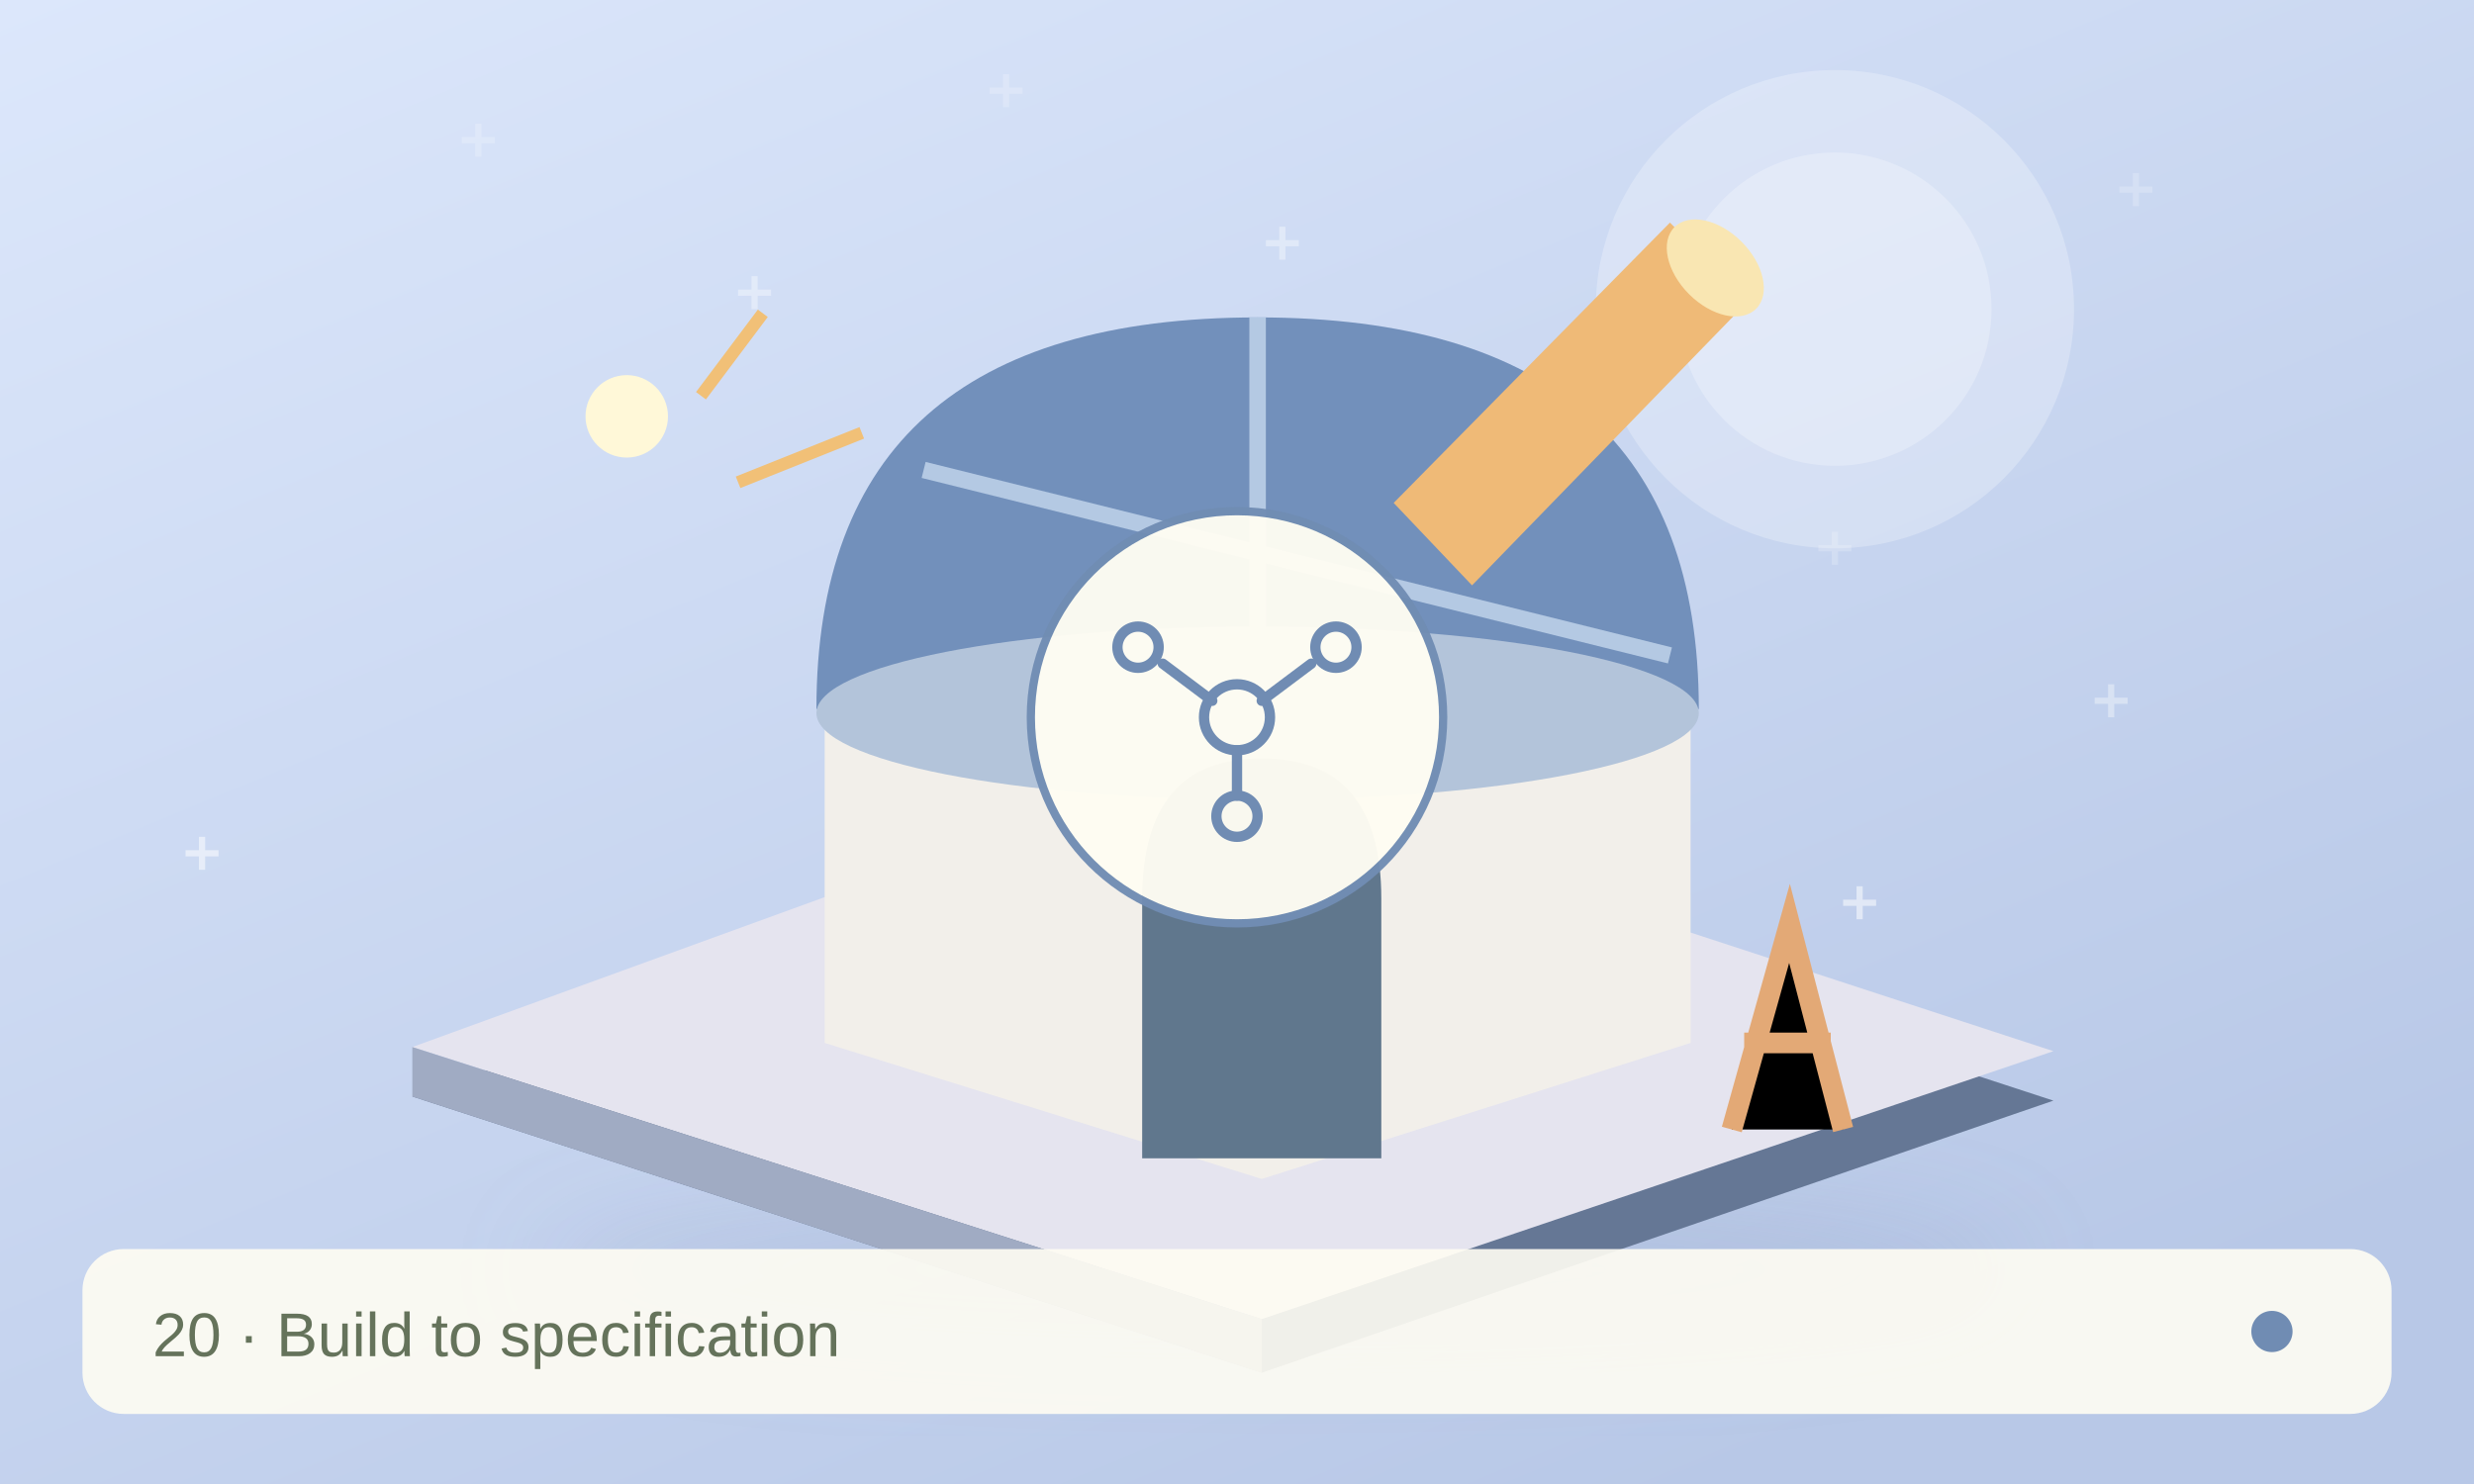
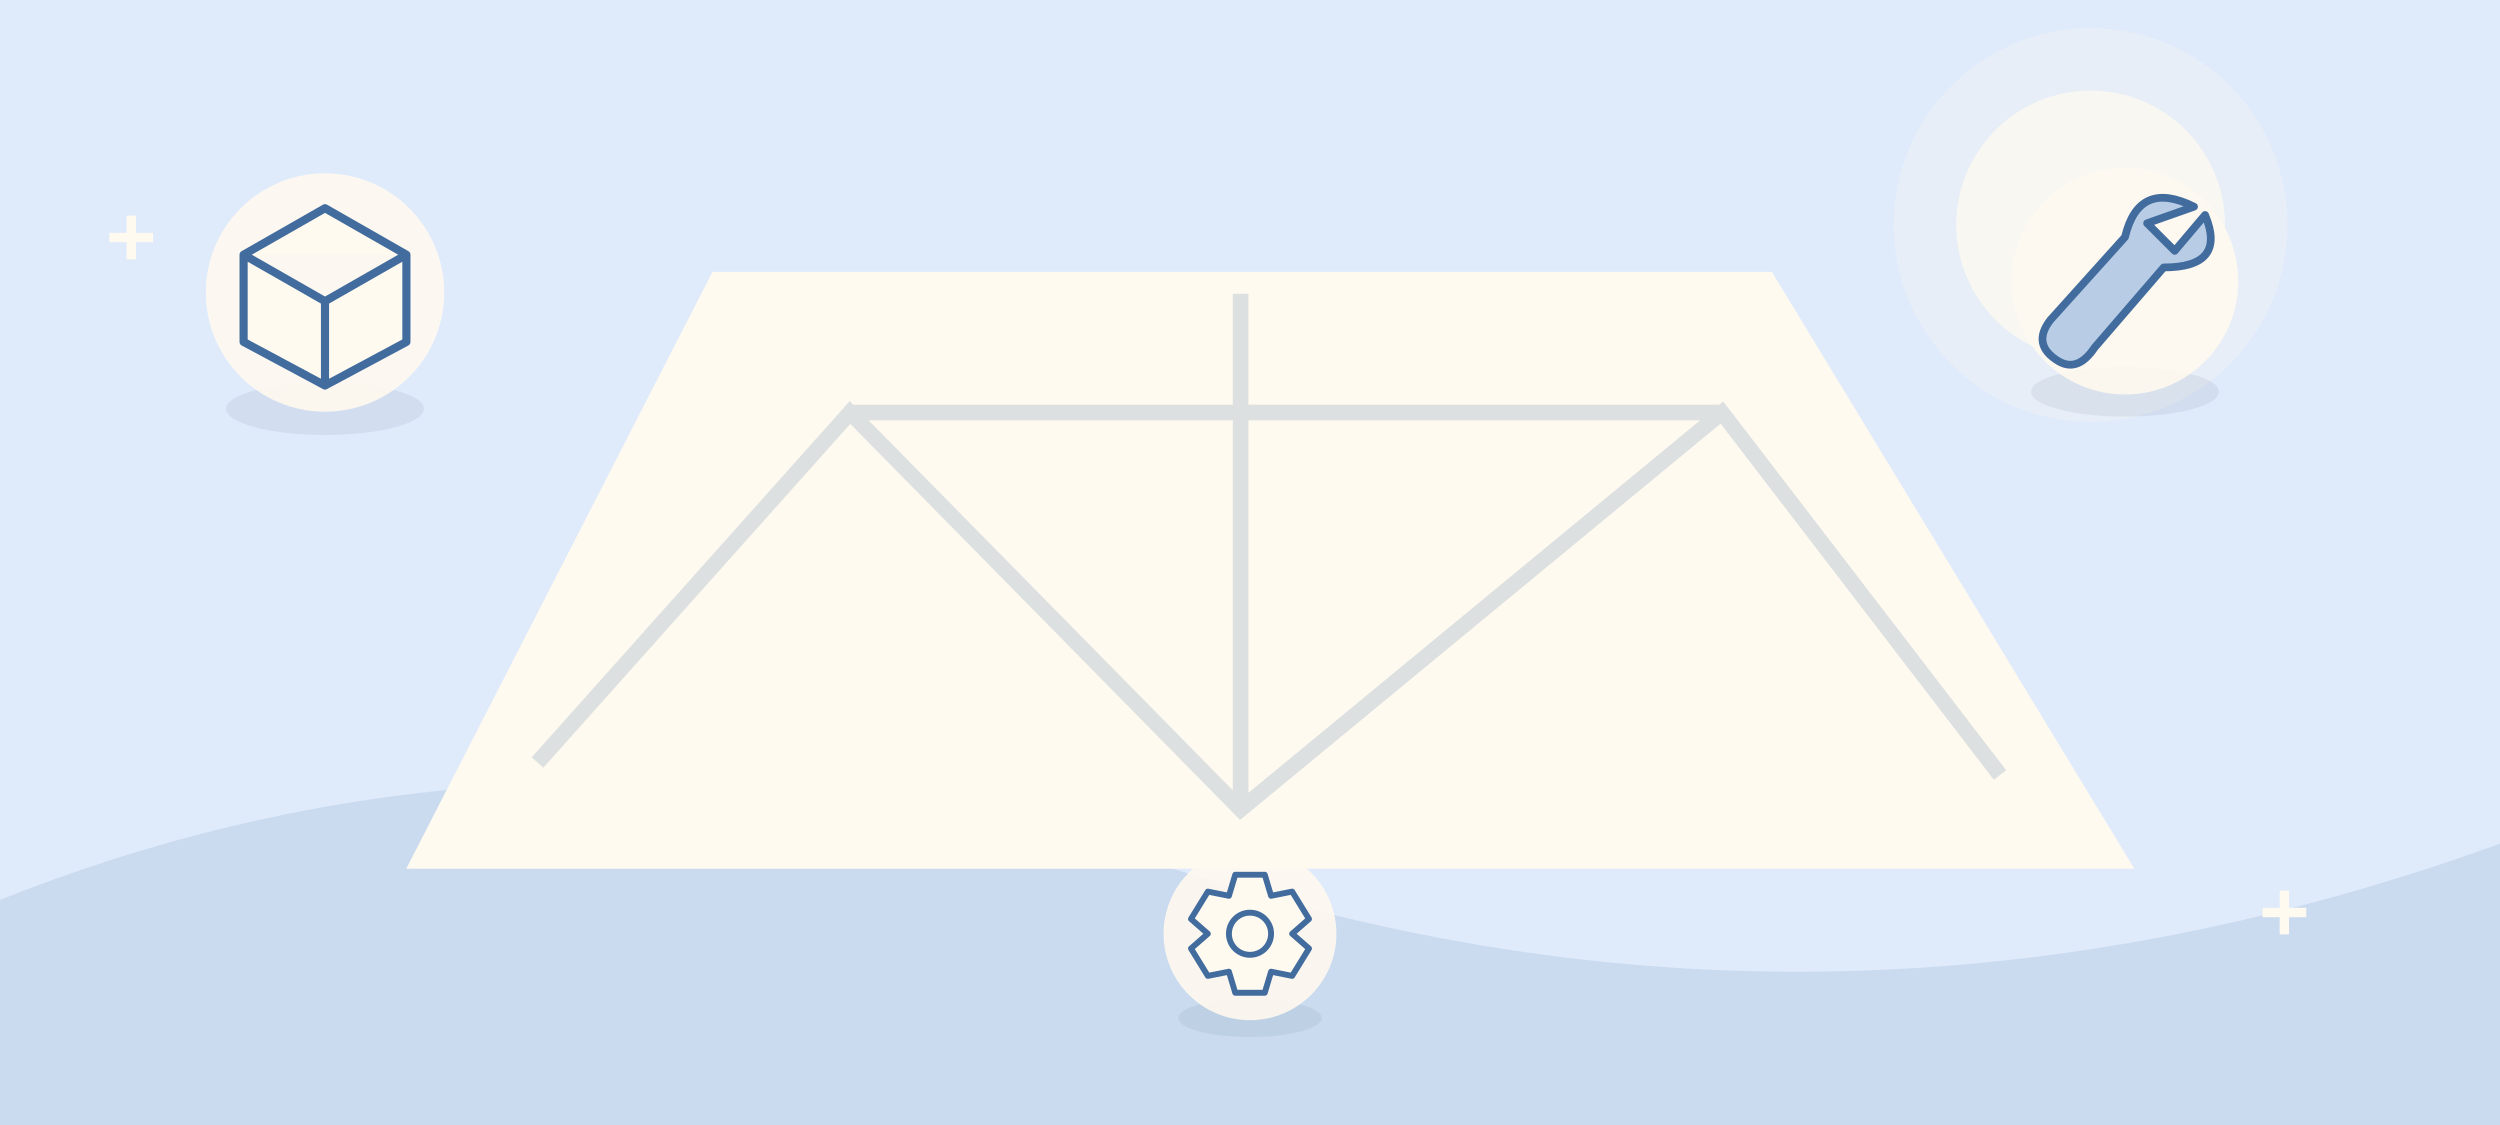
- <svg xmlns="http://www.w3.org/2000/svg" class="world-art " viewBox="0 0 600 360" role="img" aria-label="Build to specification: Create something that works">
-   <defs>
-     <linearGradient id="_R_0_bg" x2="0.7" y2="1">
-       <stop stop-color="#dce7fb" />
-       <stop offset="1" stop-color="#b8c8e7" />
-     </linearGradient>
-     <linearGradient id="_R_0_stone" x2=".2" y2="1">
-       <stop stop-color="#aaa0d1" />
-       <stop offset="1" stop-color="#686783" />
-     </linearGradient>
-     <linearGradient id="_R_0_portal" x2="0" y2="1">
-       <stop stop-color="#fbe4a6" />
-       <stop offset="1" stop-color="#f1a967" />
-     </linearGradient>
-     <linearGradient id="_R_0_water" x2="0" y2="1">
-       <stop stop-color="#a4d5d5" />
-       <stop offset="1" stop-color="#699fac" />
-     </linearGradient>
-     <filter id="_R_0_shadow" x="-50%" y="-50%" width="200%" height="200%">
-       <feGaussianBlur stdDeviation="12" />
-     </filter>
-   </defs>
-   <rect width="600" height="360" fill="url(#_R_0_bg)" />
-   <circle cx="445" cy="75" r="58" fill="#fff" opacity=".25" />
-   <circle cx="445" cy="75" r="38" fill="#fff" opacity=".25" />
-   <g opacity="0.2" transform="translate(244 22)">
-     <path d="M0-4V4M-4 0H4" stroke="#fff" stroke-width="1.5" />
-   </g>
-   <g opacity="0.36" transform="translate(311 59)">
-     <path d="M0-4V4M-4 0H4" stroke="#fff" stroke-width="1.5" />
-   </g>
-   <g opacity="0.52" transform="translate(378 96)">
-     <path d="M0-4V4M-4 0H4" stroke="#fff" stroke-width="1.5" />
-   </g>
-   <g opacity="0.2" transform="translate(445 133)">
-     <path d="M0-4V4M-4 0H4" stroke="#fff" stroke-width="1.5" />
-   </g>
-   <g opacity="0.36" transform="translate(512 170)">
-     <path d="M0-4V4M-4 0H4" stroke="#fff" stroke-width="1.5" />
-   </g>
-   <g opacity="0.52" transform="translate(49 207)">
-     <path d="M0-4V4M-4 0H4" stroke="#fff" stroke-width="1.5" />
-   </g>
-   <g opacity="0.2" transform="translate(116 34)">
-     <path d="M0-4V4M-4 0H4" stroke="#fff" stroke-width="1.5" />
-   </g>
-   <g opacity="0.36" transform="translate(183 71)">
-     <path d="M0-4V4M-4 0H4" stroke="#fff" stroke-width="1.5" />
-   </g>
-   <g opacity="0.52" transform="translate(250 108)">
-     <path d="M0-4V4M-4 0H4" stroke="#fff" stroke-width="1.5" />
-   </g>
-   <g opacity="0.2" transform="translate(317 145)">
-     <path d="M0-4V4M-4 0H4" stroke="#fff" stroke-width="1.5" />
-   </g>
-   <g opacity="0.36" transform="translate(384 182)">
-     <path d="M0-4V4M-4 0H4" stroke="#fff" stroke-width="1.5" />
-   </g>
-   <g opacity="0.52" transform="translate(451 219)">
-     <path d="M0-4V4M-4 0H4" stroke="#fff" stroke-width="1.5" />
-   </g>
-   <g opacity="0.2" transform="translate(518 46)">
-     <path d="M0-4V4M-4 0H4" stroke="#fff" stroke-width="1.5" />
-   </g>
+ <svg xmlns="http://www.w3.org/2000/svg" class="world-art world-preview " viewBox="0 0 800 360" role="img" aria-label="Build to specification: Create something that works">
  <g>
-     <ellipse cx="310" cy="308" rx="180" ry="20" fill="#7787ad" opacity=".15" filter="url(#_R_0_shadow)" />
-     <path d="m100 266 187-68 211 69-192 66Z" fill="#657795" />
-     <path d="m100 254 187-68 211 69-192 65Z" fill="#e5e4ef" />
-     <path d="m100 254 206 66v13l-206-67" fill="#a0abc3" />
-     <path d="M200 253v-83q0-90 105-90t105 90v83l-104 33Z" fill="#f2efea" />
-     <path d="M198 172q0-95 107-95t107 95" fill="#7290bb" />
-     <path d="M305 77v95M224 114l181 45" stroke="#b4c9e3" stroke-width="4" />
-     <ellipse cx="305" cy="173" rx="107" ry="21" fill="#b3c4da" />
-     <path d="M277 281v-63q0-34 29-34t29 34v63" fill="#60778d" />
-     <path d="m338 122 67-68 19 19-67 69Z" fill="#efba77" />
-     <ellipse cx="416" cy="65" rx="14" ry="9" transform="rotate(45 416 65)" fill="#f9e6b2" />
-     <path d="m170 96 15-20m-6 41 30-12" stroke="#f1c077" stroke-width="3" />
-     <circle cx="152" cy="101" r="10" fill="#fff8d8" />
-     <path d="m420 274 14-50 13 50M423 253h21" stroke="#e3a976" stroke-width="5" />
-   </g>
-   <g transform="translate(300 174)">
-     <circle r="50" fill="#fffdf2" stroke="#708cb3" stroke-width="2" opacity=".96" />
-     <g stroke="#708cb3" stroke-width="2.5" fill="none" stroke-linecap="round" stroke-linejoin="round">
-       <circle r="8" />
-       <circle cx="-24" cy="-17" r="5" />
-       <circle cx="24" cy="-17" r="5" />
-       <circle cy="24" r="5" />
-       <path d="m-18-13 12 9m12 0 12-9M0 8v11" />
+     <rect width="800" height="360" fill="#dfeafb" />
+     <circle cx="669" cy="72" r="43" fill="#fffaf0" opacity=".7" />
+     <circle cx="669" cy="72" r="63" fill="#fffaf0" opacity=".25" />
+     <path d="M0 288Q180 216 385 281T800 270V360H0Z" fill="#b8cde5" opacity=".55" />
+     <path d="M130 278L228 87H567L683 278Z" fill="#fffaf0" />
+     <path d="M172 244L272 132L397 259L551 132L640 248M272 132L551 132M397 259L397 94" stroke="#426c9d" opacity=".18" stroke-width="5" fill="none" />
+     <g transform="translate(104 93.6) scale(0.9302326)">
+       <ellipse cy="40" rx="34" ry="9" fill="#2e4869" opacity=".08" />
+       <circle r="41" fill="#fffaf0" opacity=".9" />
+       <g stroke="#426c9d" stroke-width="2.8" stroke-linecap="round" stroke-linejoin="round" fill="#fffaf0">
+         <path d="M0-29L28-13V17L0 32L-28 17V-13ZM-28-13L0 3L28-13M0 3V32" />
+       </g>
    </g>
-   </g>
-   <g>
-     <rect x="20" y="303" width="560" height="40" rx="10" fill="#fffdf3" opacity=".9" />
-     <text x="37" y="329" font-family="Arial,sans-serif" font-size="15" fill="#65735b">20 · Build to specification</text>
-     <circle cx="551" cy="323" r="5" fill="#708cb3" />
+     <g transform="translate(680 90) scale(0.8837209)">
+       <ellipse cy="40" rx="34" ry="9" fill="#2e4869" opacity=".08" />
+       <circle r="41" fill="#fffaf0" opacity=".9" />
+       <g stroke="#426c9d" stroke-width="2.8" stroke-linecap="round" stroke-linejoin="round" fill="#b8cde5">
+         <path d="M25-27Q5-37 0-16L-27 14Q-34 23-24 29Q-17 33-11 24L14-5Q37-5 29-24L18-11L8-21Z" />
+       </g>
+     </g>
+     <g transform="translate(400 298.8) scale(0.6744186)">
+       <ellipse cy="40" rx="34" ry="9" fill="#2e4869" opacity=".08" />
+       <circle r="41" fill="#fffaf0" opacity=".9" />
+       <g stroke="#426c9d" stroke-width="2.8" stroke-linecap="round" stroke-linejoin="round" fill="#fffaf0">
+         <path d="M-7-28H7L10-18L20-20L28-7L20 0L28 7L20 20L10 18L7 28H-7L-10 18L-20 20L-28 7L-20 0L-28-7L-20-20L-10-18Z" />
+         <circle r="10" />
+       </g>
+     </g>
+     <path d="M42 69v14M35 76h14M731 285v14M724 292h14" stroke="#fffaf0" stroke-width="3" />
  </g>
</svg>
